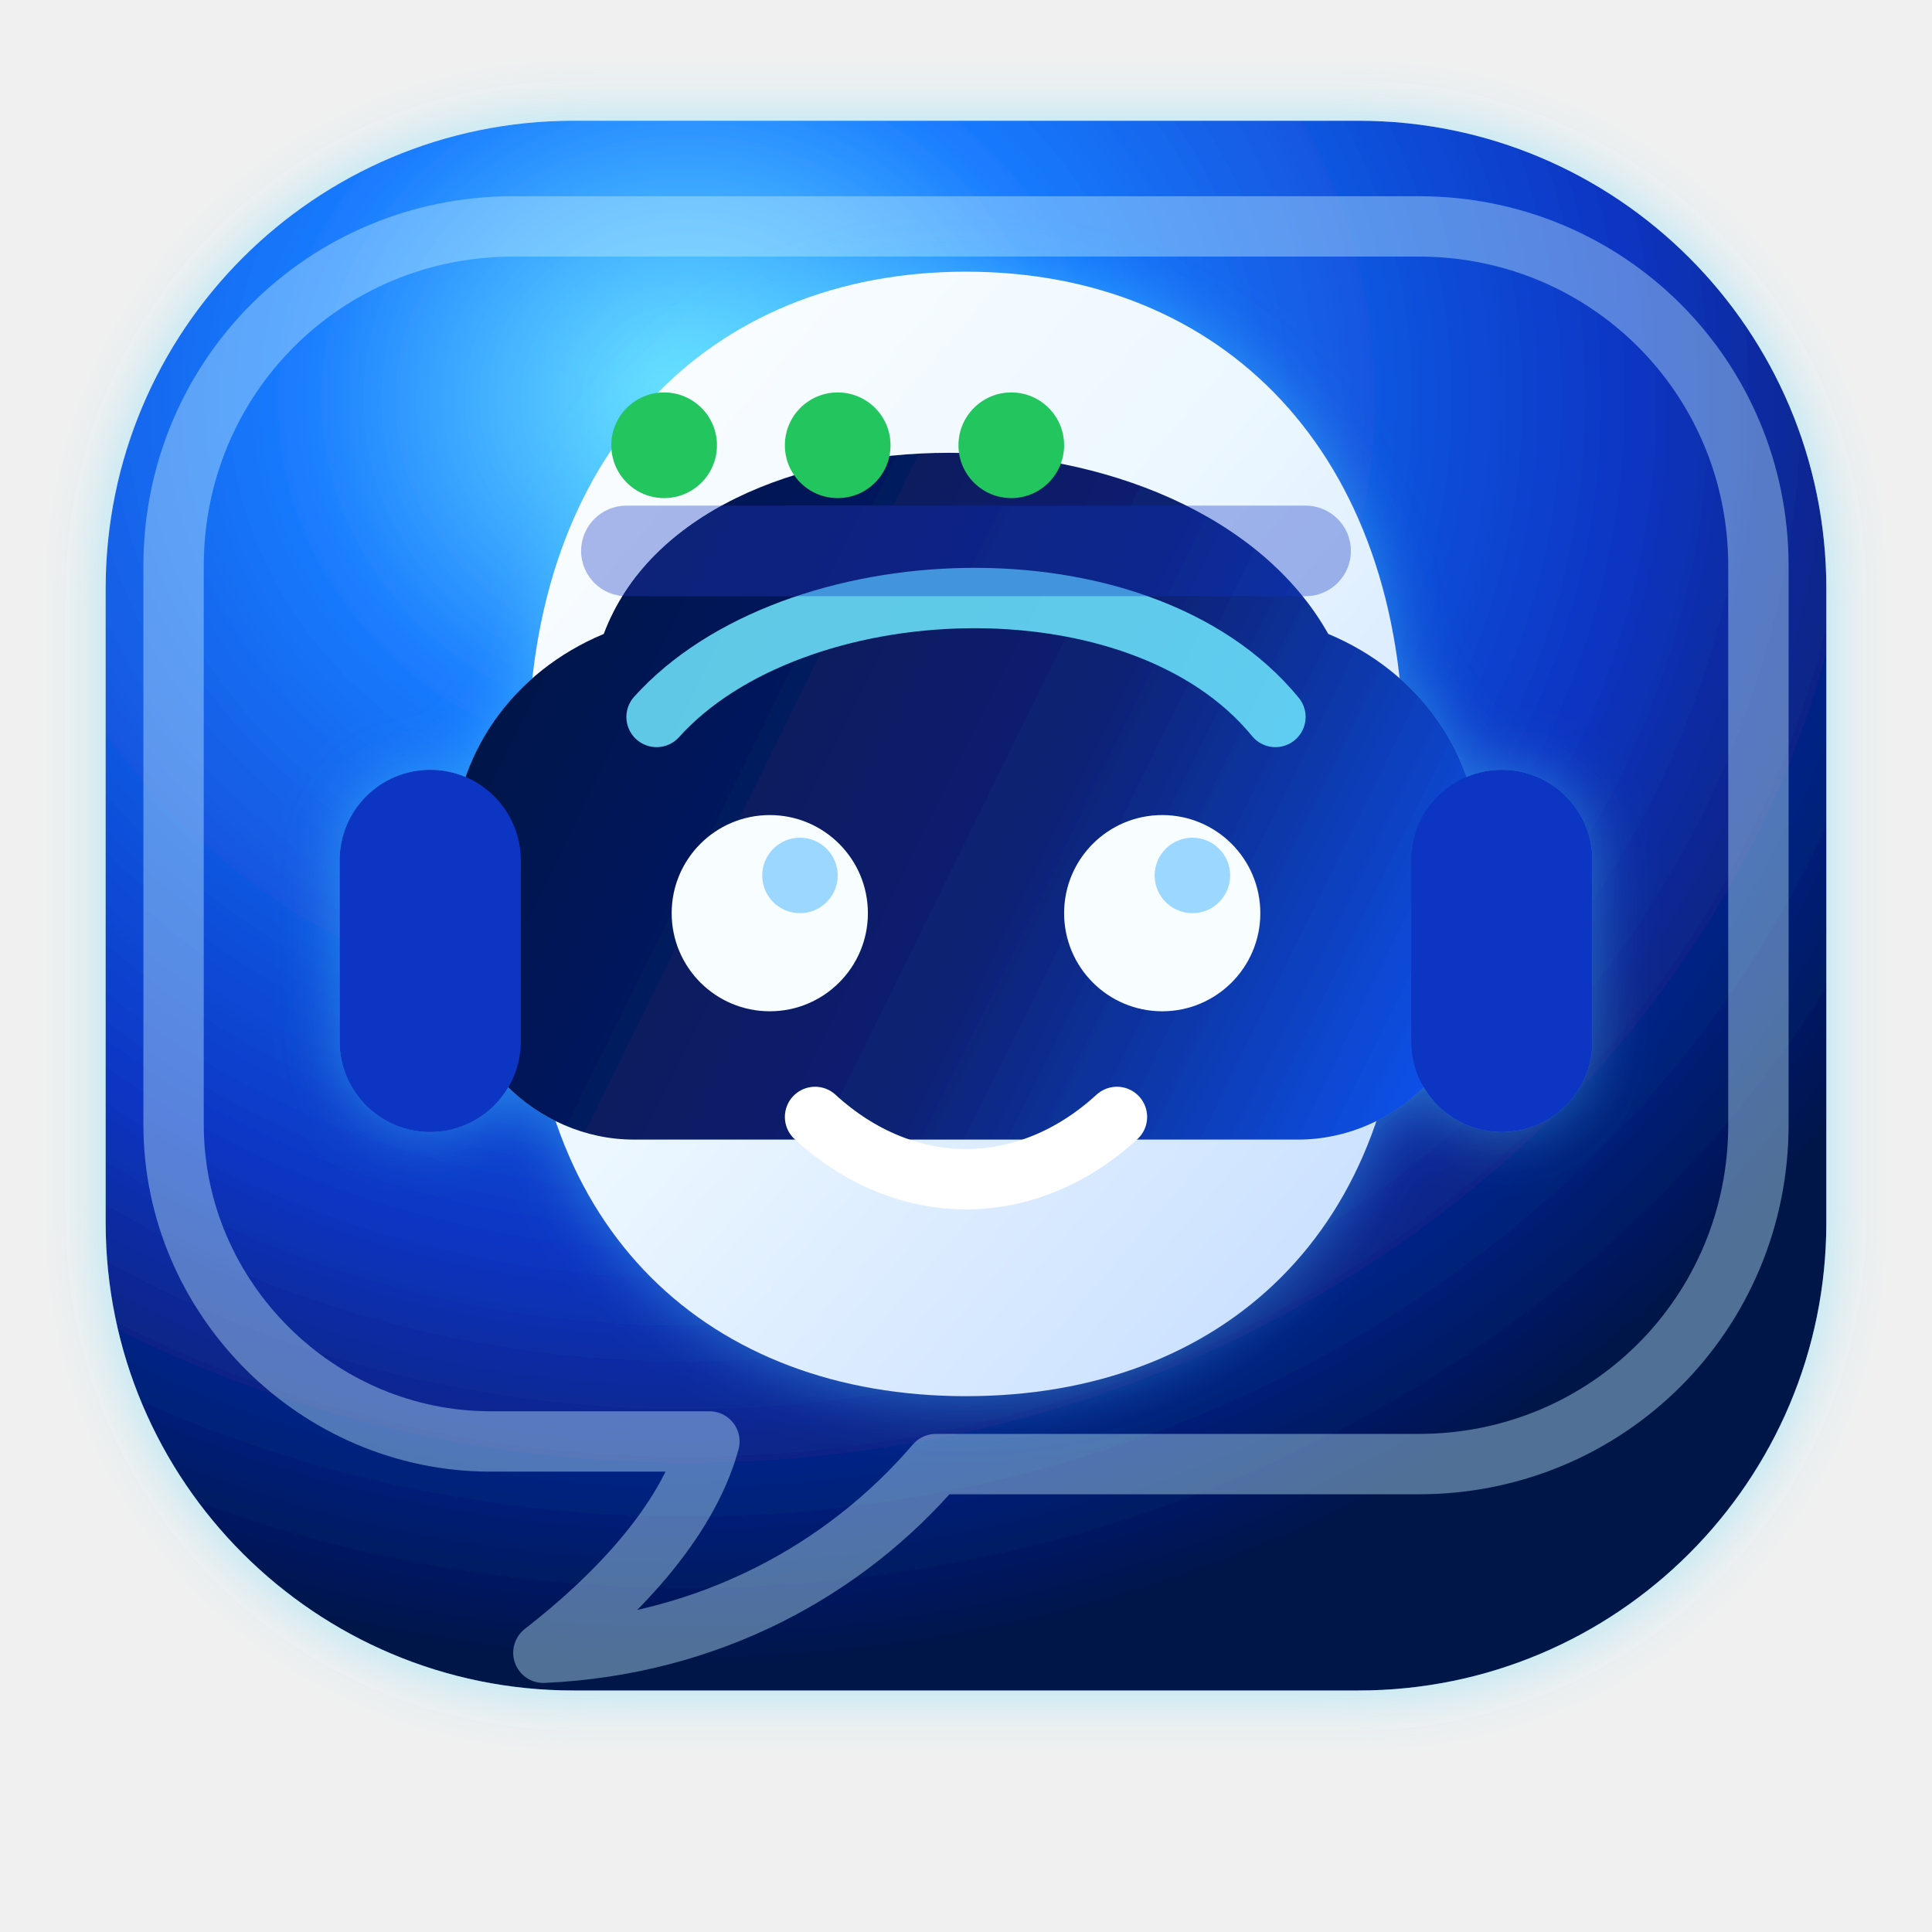
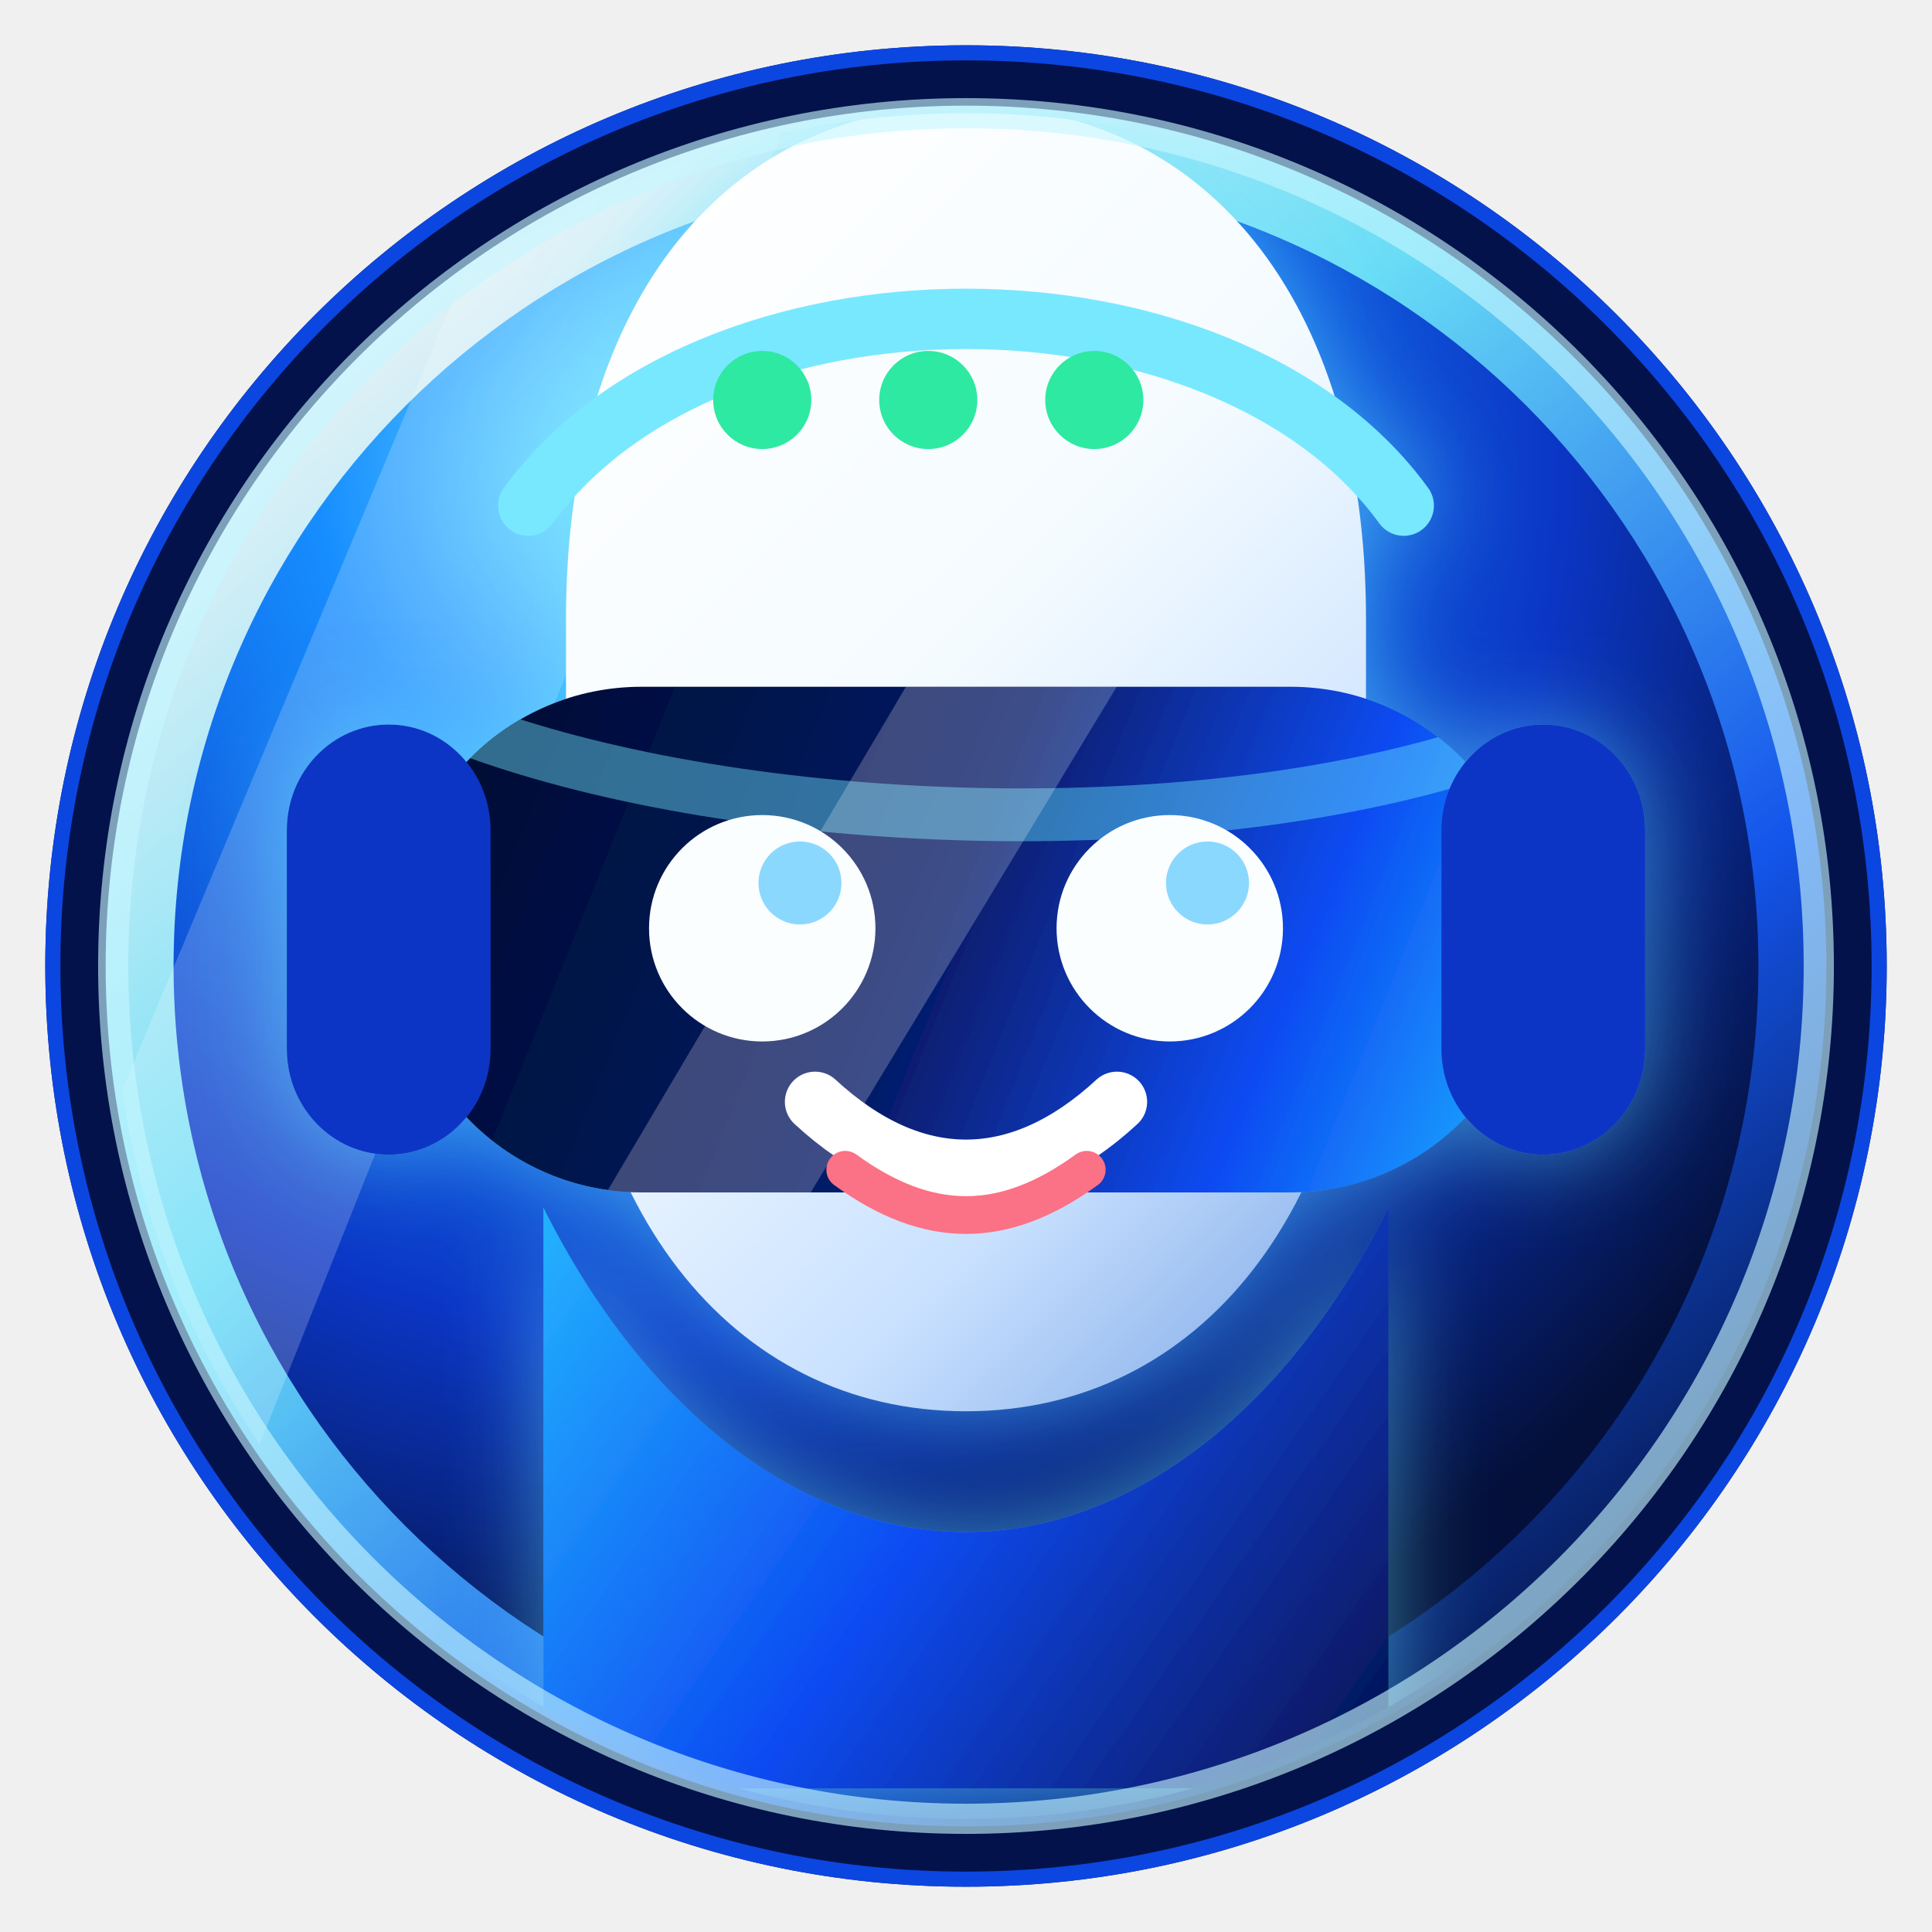
<svg xmlns="http://www.w3.org/2000/svg" viewBox="0 0 256 256" role="img" aria-labelledby="title desc">
  <defs>
-     <radialGradient id="mark-bg" cx="34%" cy="18%" r="80%">
-       <stop offset="0" stop-color="#6EE7FF" />
-       <stop offset=".28" stop-color="#1A7CFF" />
-       <stop offset=".68" stop-color="#0A35C3" />
-       <stop offset="1" stop-color="#03134A" />
+     <radialGradient id="bg" cx="32%" cy="18%" r="83%">
+       <stop offset="0" stop-color="#83efff" />
+       <stop offset=".28" stop-color="#168dff" />
+       <stop offset=".67" stop-color="#0b36c5" />
+       <stop offset="1" stop-color="#04103a" />
    </radialGradient>
-     <linearGradient id="helmet" x1="53" x2="205" y1="46" y2="177" gradientUnits="userSpaceOnUse">
-       <stop offset="0" stop-color="#FFFFFF" />
-       <stop offset=".45" stop-color="#ECF7FF" />
-       <stop offset="1" stop-color="#BFD9FF" />
+     <linearGradient id="rim" x1="48" x2="214" y1="31" y2="224" gradientUnits="userSpaceOnUse">
+       <stop offset="0" stop-color="#ffffff" />
+       <stop offset=".36" stop-color="#6ee7ff" />
+       <stop offset=".72" stop-color="#1558f3" />
+       <stop offset="1" stop-color="#04103a" />
    </linearGradient>
-     <linearGradient id="visor" x1="67" x2="191" y1="90" y2="151" gradientUnits="userSpaceOnUse">
-       <stop offset="0" stop-color="#05134A" />
-       <stop offset=".52" stop-color="#082173" />
-       <stop offset="1" stop-color="#0E55F2" />
+     <linearGradient id="helmet" x1="67" x2="190" y1="43" y2="167" gradientUnits="userSpaceOnUse">
+       <stop offset="0" stop-color="#ffffff" />
+       <stop offset=".42" stop-color="#f4fbff" />
+       <stop offset=".75" stop-color="#c9e1ff" />
+       <stop offset="1" stop-color="#82abe8" />
    </linearGradient>
-     <filter id="soft-shadow" x="-30%" y="-30%" width="160%" height="160%">
-       <feDropShadow dx="0" dy="14" stdDeviation="13" flood-color="#001B67" flood-opacity=".32" />
-       <feDropShadow dx="0" dy="0" stdDeviation="4" flood-color="#4DD4FF" flood-opacity=".42" />
+     <linearGradient id="visor" x1="56" x2="200" y1="93" y2="151" gradientUnits="userSpaceOnUse">
+       <stop offset="0" stop-color="#020b2d" />
+       <stop offset=".48" stop-color="#061b67" />
+       <stop offset=".78" stop-color="#0d4bf2" />
+       <stop offset="1" stop-color="#1aa7ff" />
+     </linearGradient>
+     <linearGradient id="blue" x1="75" x2="183" y1="151" y2="226" gradientUnits="userSpaceOnUse">
+       <stop offset="0" stop-color="#24b7ff" />
+       <stop offset=".52" stop-color="#0d4bf2" />
+       <stop offset="1" stop-color="#06175d" />
+     </linearGradient>
+     <filter id="shadow" x="-35%" y="-35%" width="170%" height="170%">
+       <feDropShadow dx="0" dy="13" stdDeviation="12" flood-color="#00154f" flood-opacity=".36" />
+       <feDropShadow dx="0" dy="0" stdDeviation="6" flood-color="#66e7ff" flood-opacity=".52" />
    </filter>
+     <clipPath id="circle-clip">
+       <circle cx="128" cy="128" r="113" />
+     </clipPath>
+     <clipPath id="visor-clip">
+       <rect x="53" y="91" width="150" height="67" rx="32" />
+     </clipPath>
  </defs>
-   <rect x="14" y="16" width="228" height="208" rx="62" fill="url(#mark-bg)" filter="url(#soft-shadow)" />
-   <path d="M72 219c9-7 19-17 22-28H65c-23 0-42-19-42-42V75c0-25 20-45 45-45h120c25 0 45 20 45 45v74c0 25-20 45-45 45h-64c-12 14-30 24-52 25Z" fill="none" stroke="#BEEBFF" stroke-width="8" opacity=".42" stroke-linejoin="round" />
-   <g filter="url(#soft-shadow)">
-     <path d="M70 100c0-40 24-64 58-64s58 24 58 64v25c0 38-24 60-58 60s-58-22-58-60v-25Z" fill="url(#helmet)" />
-     <path d="M60 113c0-13 8-24 20-29 12-32 78-32 96 0 12 5 20 16 20 29v14c0 13-11 24-24 24H84c-13 0-24-11-24-24v-14Z" fill="url(#visor)" />
-     <path d="M87 95c18-20 64-22 82 0" fill="none" stroke="#6EE7FF" stroke-width="8" stroke-linecap="round" opacity=".85" />
-     <circle cx="102" cy="121" r="13" fill="#F8FDFF" />
-     <circle cx="154" cy="121" r="13" fill="#F8FDFF" />
-     <circle cx="106" cy="116" r="5" fill="#9BD7FF" />
-     <circle cx="158" cy="116" r="5" fill="#9BD7FF" />
-     <path d="M108 148c12 11 28 11 40 0" fill="none" stroke="#FFFFFF" stroke-width="8" stroke-linecap="round" />
-     <rect x="45" y="102" width="24" height="48" rx="12" fill="#0D35C3" />
-     <rect x="187" y="102" width="24" height="48" rx="12" fill="#0D35C3" />
-     <rect x="77" y="67" width="102" height="12" rx="6" fill="#0D35C3" opacity=".35" />
+   <circle cx="128" cy="128" r="122" fill="#03124a" />
+   <circle cx="128" cy="128" r="114" fill="url(#rim)" opacity=".95" />
+   <circle cx="128" cy="128" r="105" fill="url(#bg)" />
+   <g clip-path="url(#circle-clip)">
+     <path d="M-10 207 75 4h34L23 220Z" fill="#ffffff" opacity=".2" />
+     <g filter="url(#shadow)">
+       <path d="M72 160c14 28 35 43 56 43s42-15 56-43v77H72Z" fill="url(#blue)" />
+       <path d="M75 82c0-43 22-68 53-68s53 25 53 68v35c0 43-22 70-53 70s-53-27-53-70V82Z" fill="url(#helmet)" />
+       <path d="M70 67c24-33 92-33 116 0" fill="none" stroke="#78e8ff" stroke-width="8" stroke-linecap="round" />
+       <rect x="53" y="91" width="150" height="67" rx="32" fill="url(#visor)" />
+       <g clip-path="url(#visor-clip)">
+         <path d="M63 97c36 13 94 15 132 3" fill="none" stroke="#69e6ff" stroke-width="7" opacity=".44" />
+         <path d="M78 162 123 86h28l-46 76Z" fill="#ffffff" opacity=".22" />
+       </g>
+       <rect x="38" y="96" width="27" height="57" rx="14" fill="#0b36c5" />
+       <rect x="191" y="96" width="27" height="57" rx="14" fill="#0b36c5" />
+       <circle cx="101" cy="123" r="15" fill="#fafeff" />
+       <circle cx="155" cy="123" r="15" fill="#fafeff" />
+       <circle cx="106" cy="117" r="5.5" fill="#8bd8ff" />
+       <circle cx="160" cy="117" r="5.5" fill="#8bd8ff" />
+       <path d="M108 146c13 12 27 12 40 0" fill="none" stroke="#ffffff" stroke-width="8" stroke-linecap="round" />
+       <path d="M112 155c11 8 21 8 32 0" fill="none" stroke="#fb7185" stroke-width="5" stroke-linecap="round" />
+       <circle cx="101" cy="53" r="6.5" fill="#2ee9a1" />
+       <circle cx="123" cy="53" r="6.5" fill="#2ee9a1" />
+       <circle cx="145" cy="53" r="6.5" fill="#2ee9a1" />
+     </g>
  </g>
-   <circle cx="88" cy="59" r="7" fill="#22C55E" />
-   <circle cx="111" cy="59" r="7" fill="#22C55E" />
-   <circle cx="134" cy="59" r="7" fill="#22C55E" />
+   <circle cx="128" cy="128" r="113" fill="none" stroke="#c7f7ff" stroke-width="4" opacity=".62" />
+   <circle cx="128" cy="128" r="121" fill="none" stroke="#0d4bf2" stroke-width="2" opacity=".9" />
</svg>
